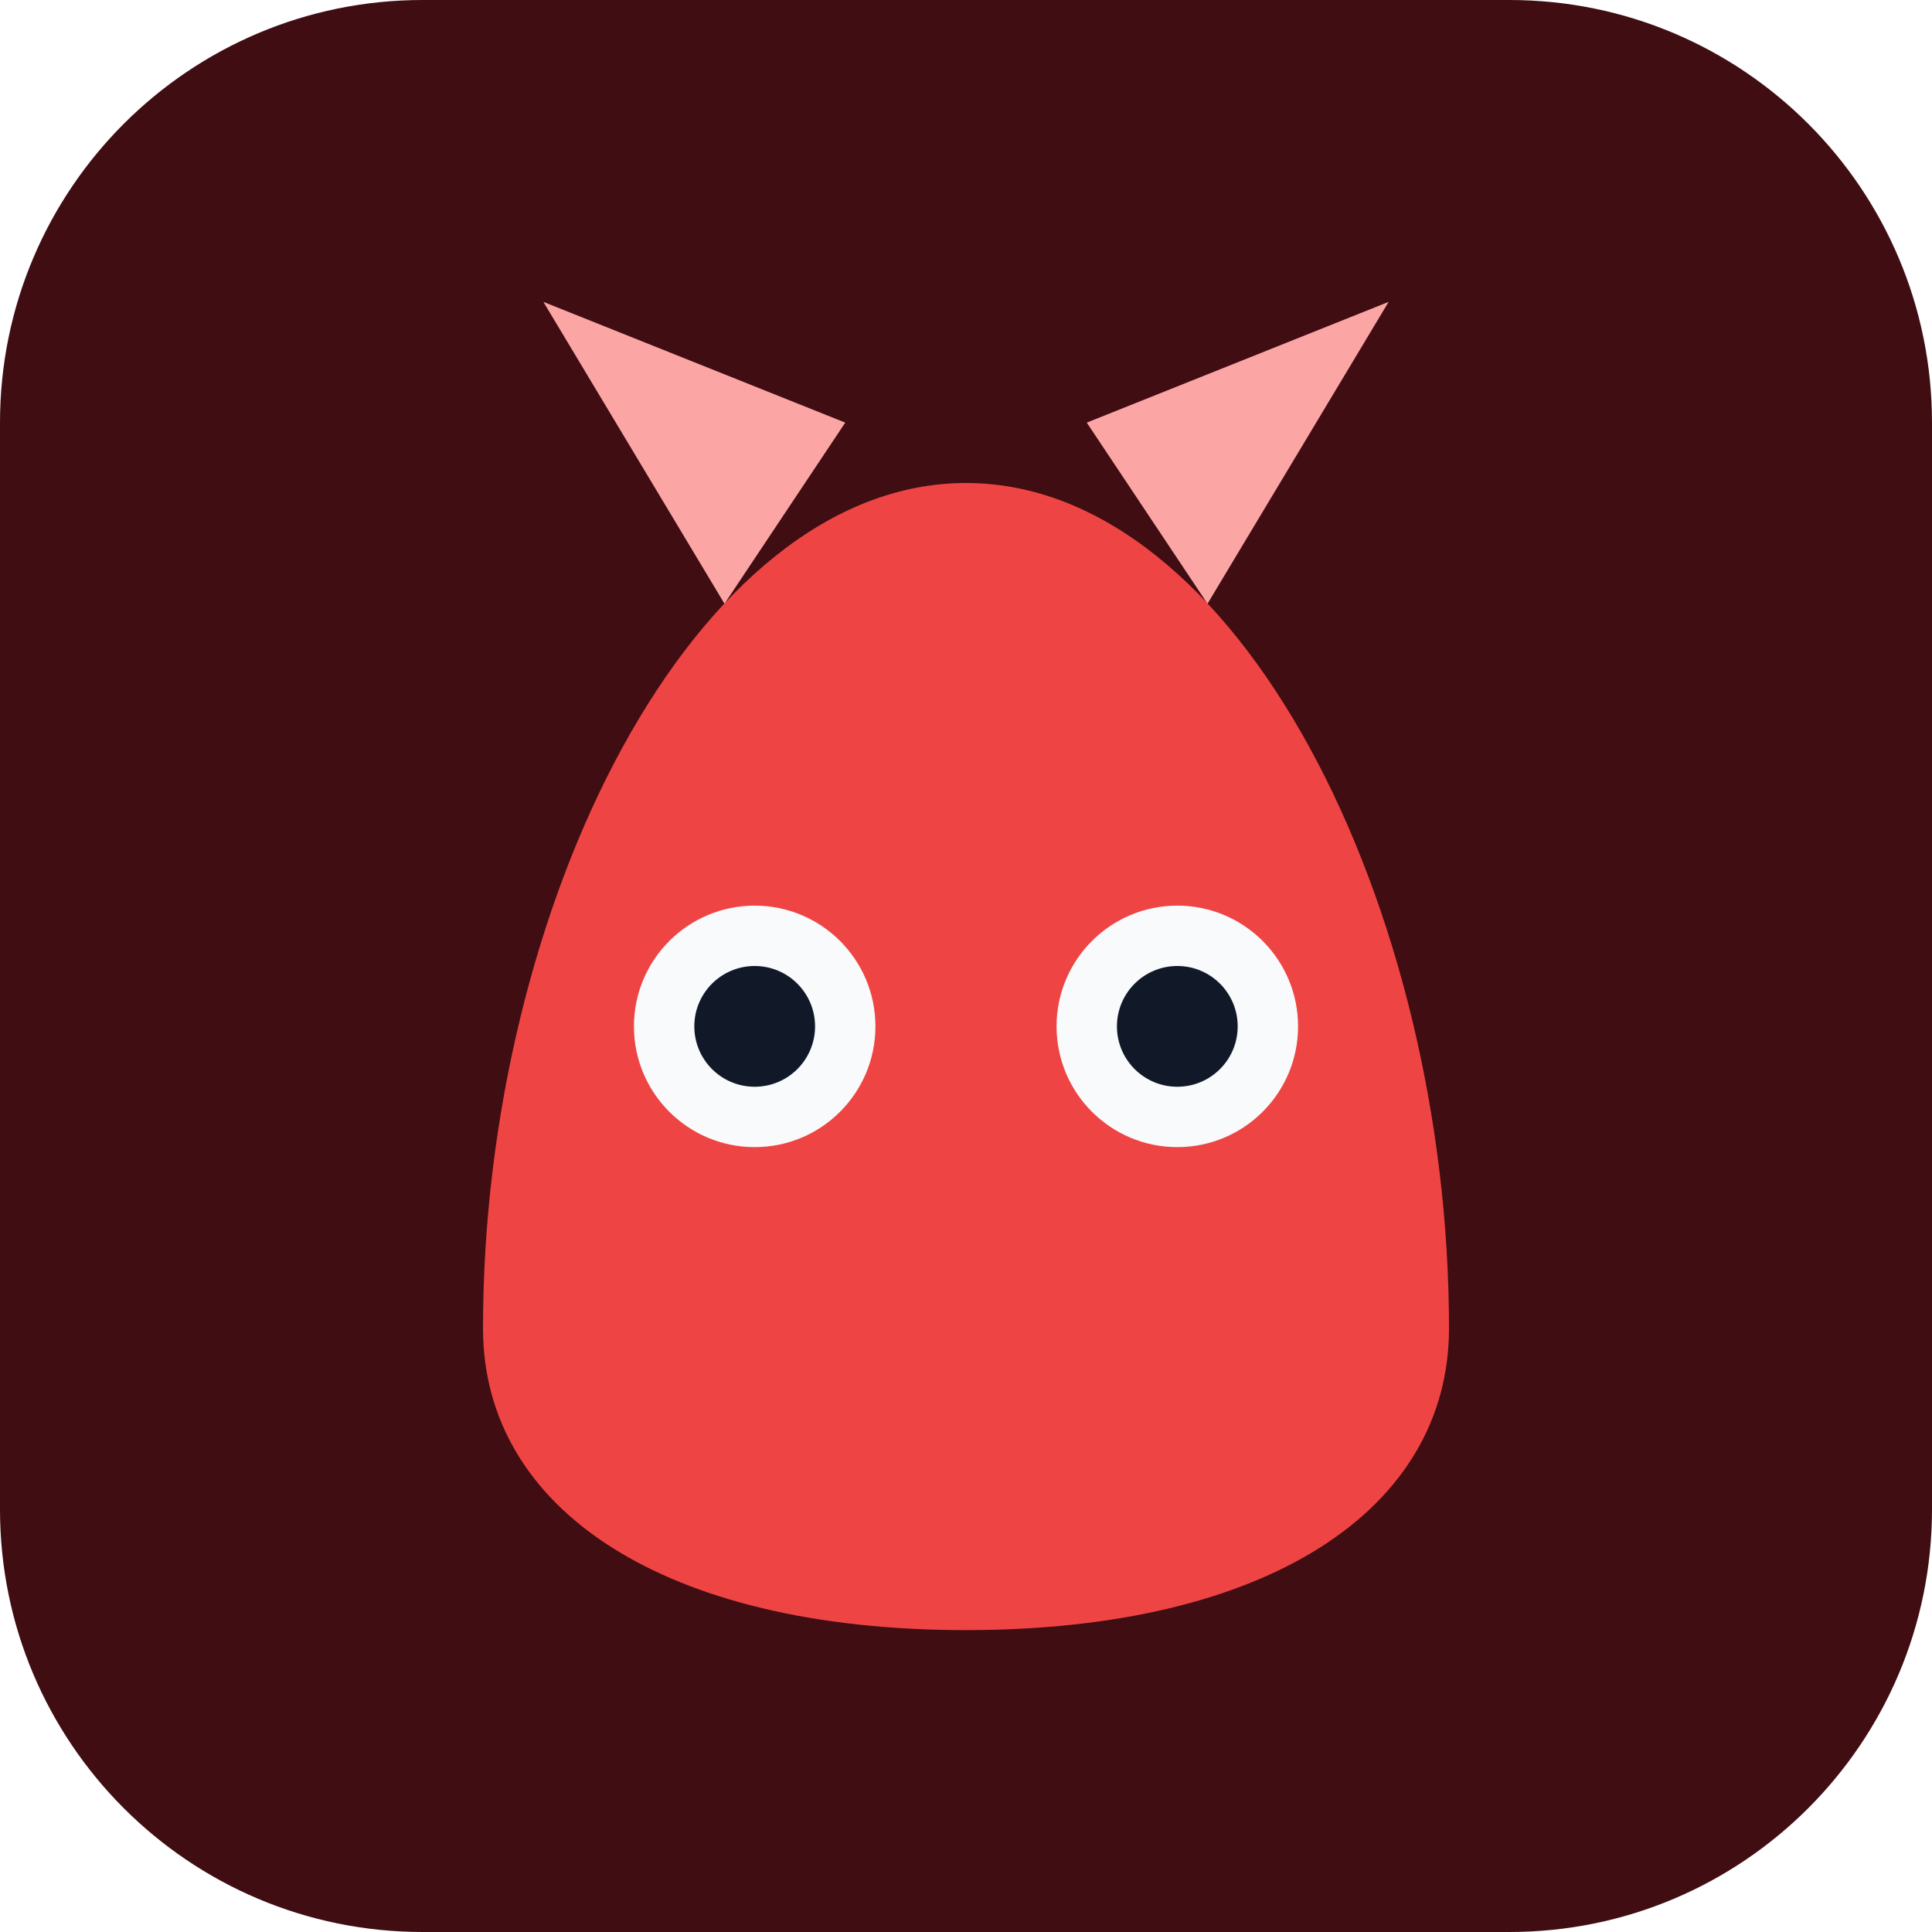
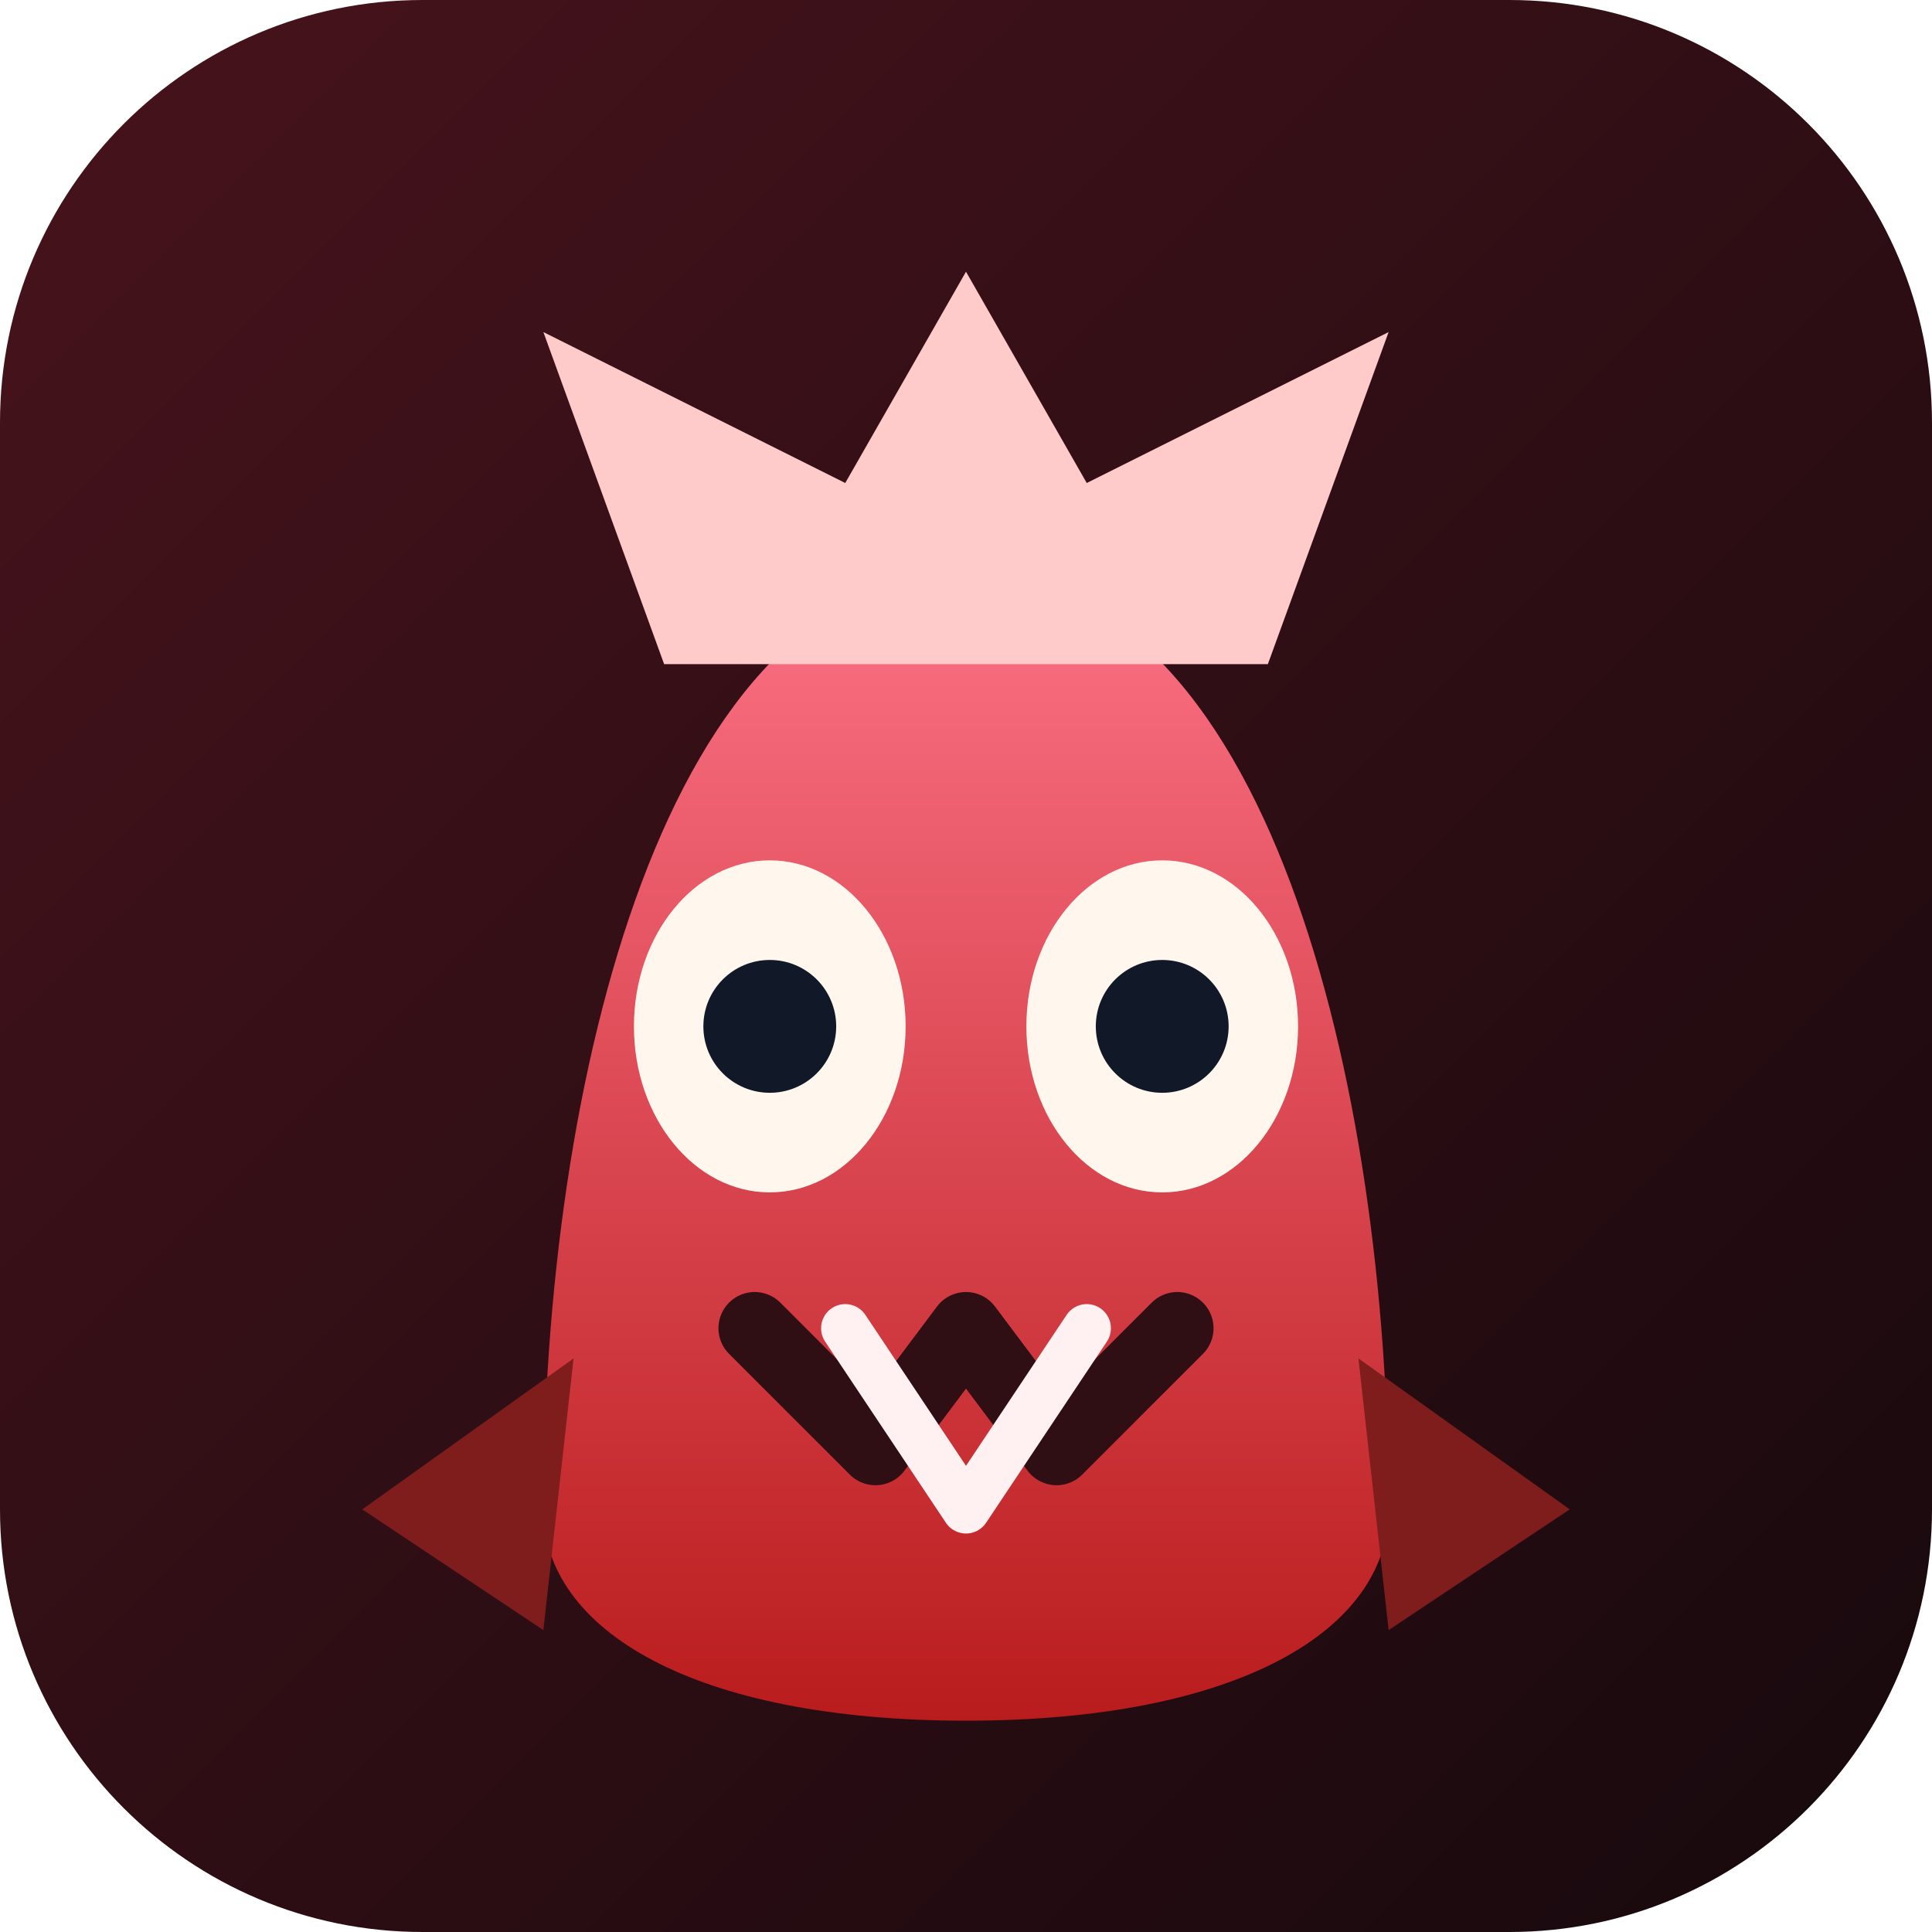
<svg xmlns="http://www.w3.org/2000/svg" viewBox="0 0 64 64">
-   <rect width="64" height="64" rx="14" fill="#3f0d12" />
-   <path d="M16 44C16 30 23 16 32 16C41 16 48 30 48 44C48 50 42 54 32 54C22 54 16 50 16 44Z" fill="#ef4444" />
-   <circle cx="25" cy="34" r="4" fill="#f8fafc" />
-   <circle cx="39" cy="34" r="4" fill="#f8fafc" />
-   <circle cx="25" cy="34" r="2" fill="#111827" />
-   <circle cx="39" cy="34" r="2" fill="#111827" />
-   <path d="M24 20L18 10L28 14M40 20L46 10L36 14" fill="#fca5a5" />
+   <defs>
+     <linearGradient id="enemy-bg" x1="0" y1="0" x2="1" y2="1">
+       <stop offset="0%" stop-color="#48131c" />
+       <stop offset="100%" stop-color="#16090d" />
+     </linearGradient>
+     <linearGradient id="enemy-body" x1="0" y1="0" x2="0" y2="1">
+       <stop offset="0%" stop-color="#fb7185" />
+       <stop offset="100%" stop-color="#b91c1c" />
+     </linearGradient>
+   </defs>
+   <rect width="64" height="64" rx="14" fill="url(#enemy-bg)" />
+   <path d="M18 50C18 36 22 19 32 19C42 19 46 36 46 50C46 54 41 57 32 57C23 57 18 54 18 50Z" fill="url(#enemy-body)" />
+   <path d="M22 22L18 11L28 16L32 9L36 16L46 11L42 22" fill="#fecaca" />
+   <path d="M19 45L12 50L18 54M45 45L52 50L46 54" fill="#7f1d1d" />
+   <ellipse cx="25.5" cy="34" rx="4.5" ry="5.5" fill="#fff7ed" />
+   <ellipse cx="38.5" cy="34" rx="4.5" ry="5.5" fill="#fff7ed" />
+   <circle cx="25.5" cy="34" r="2.2" fill="#111827" />
+   <circle cx="38.5" cy="34" r="2.2" fill="#111827" />
+   <path d="M25 44L29 48L32 44L35 48L39 44" stroke="#2f0f13" stroke-width="2.4" stroke-linecap="round" stroke-linejoin="round" fill="none" />
+   <path d="M28 44L32 50L36 44" stroke="#fff1f2" stroke-width="1.6" stroke-linecap="round" stroke-linejoin="round" fill="none" />
</svg>
